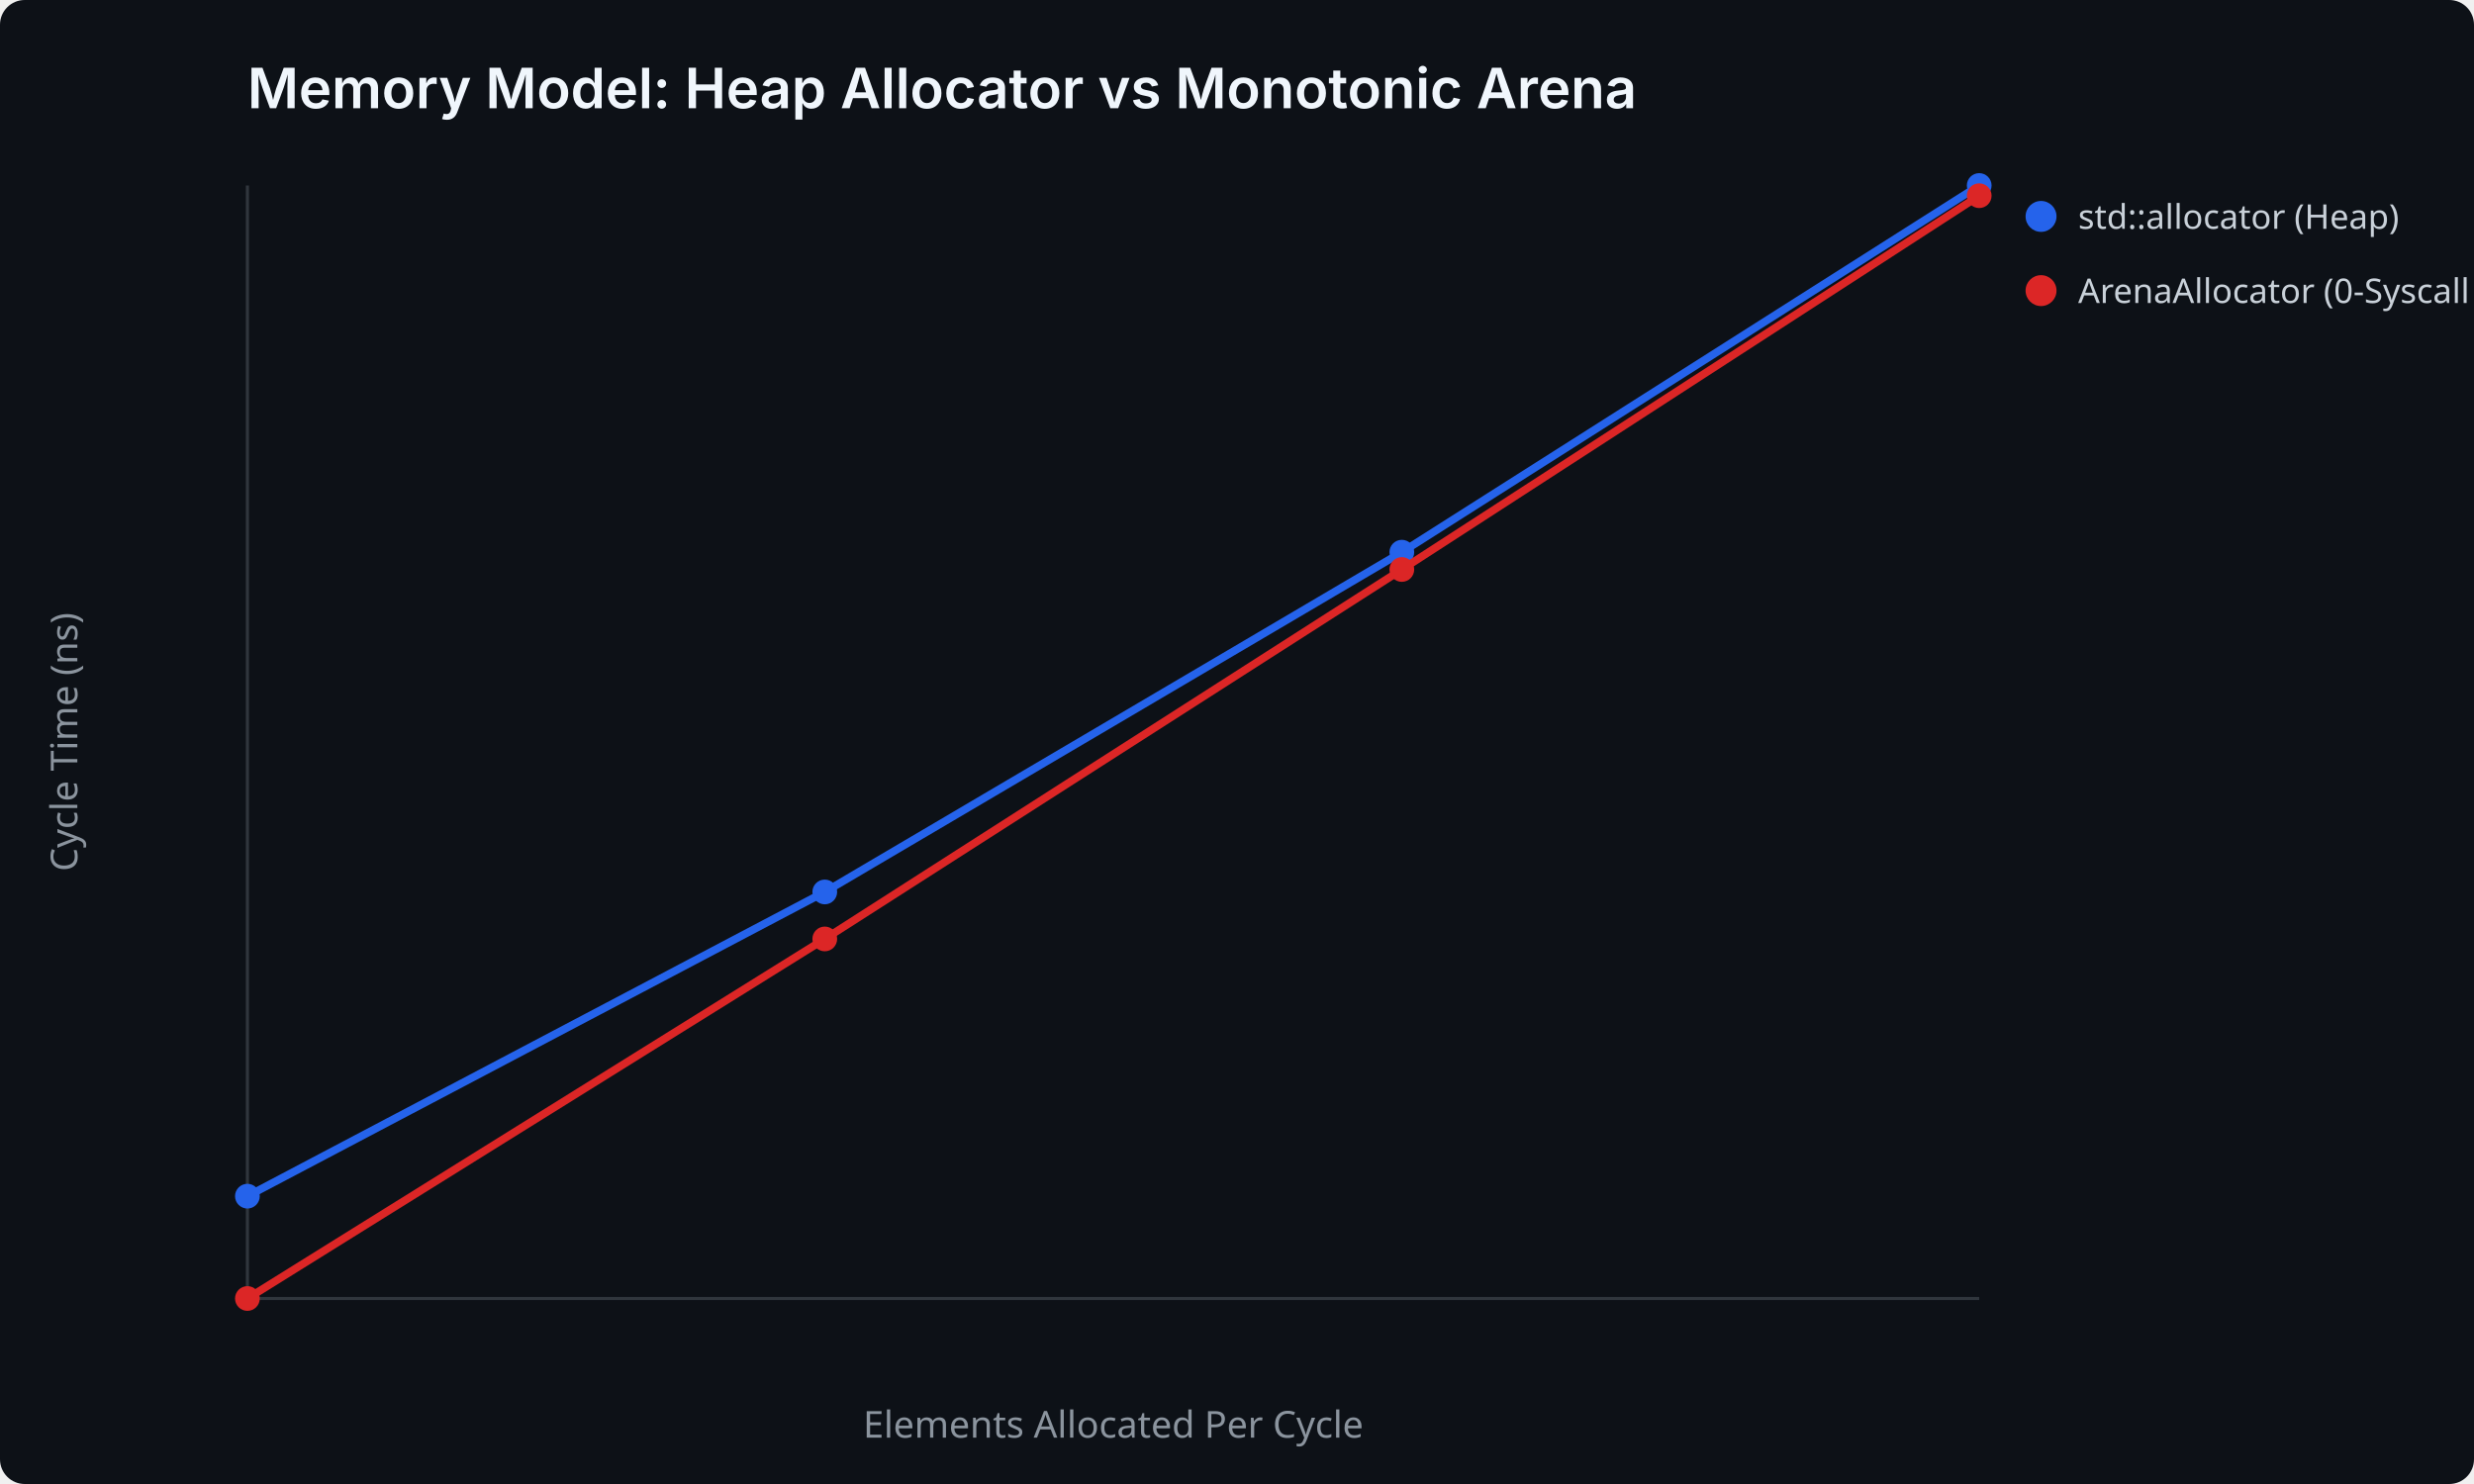
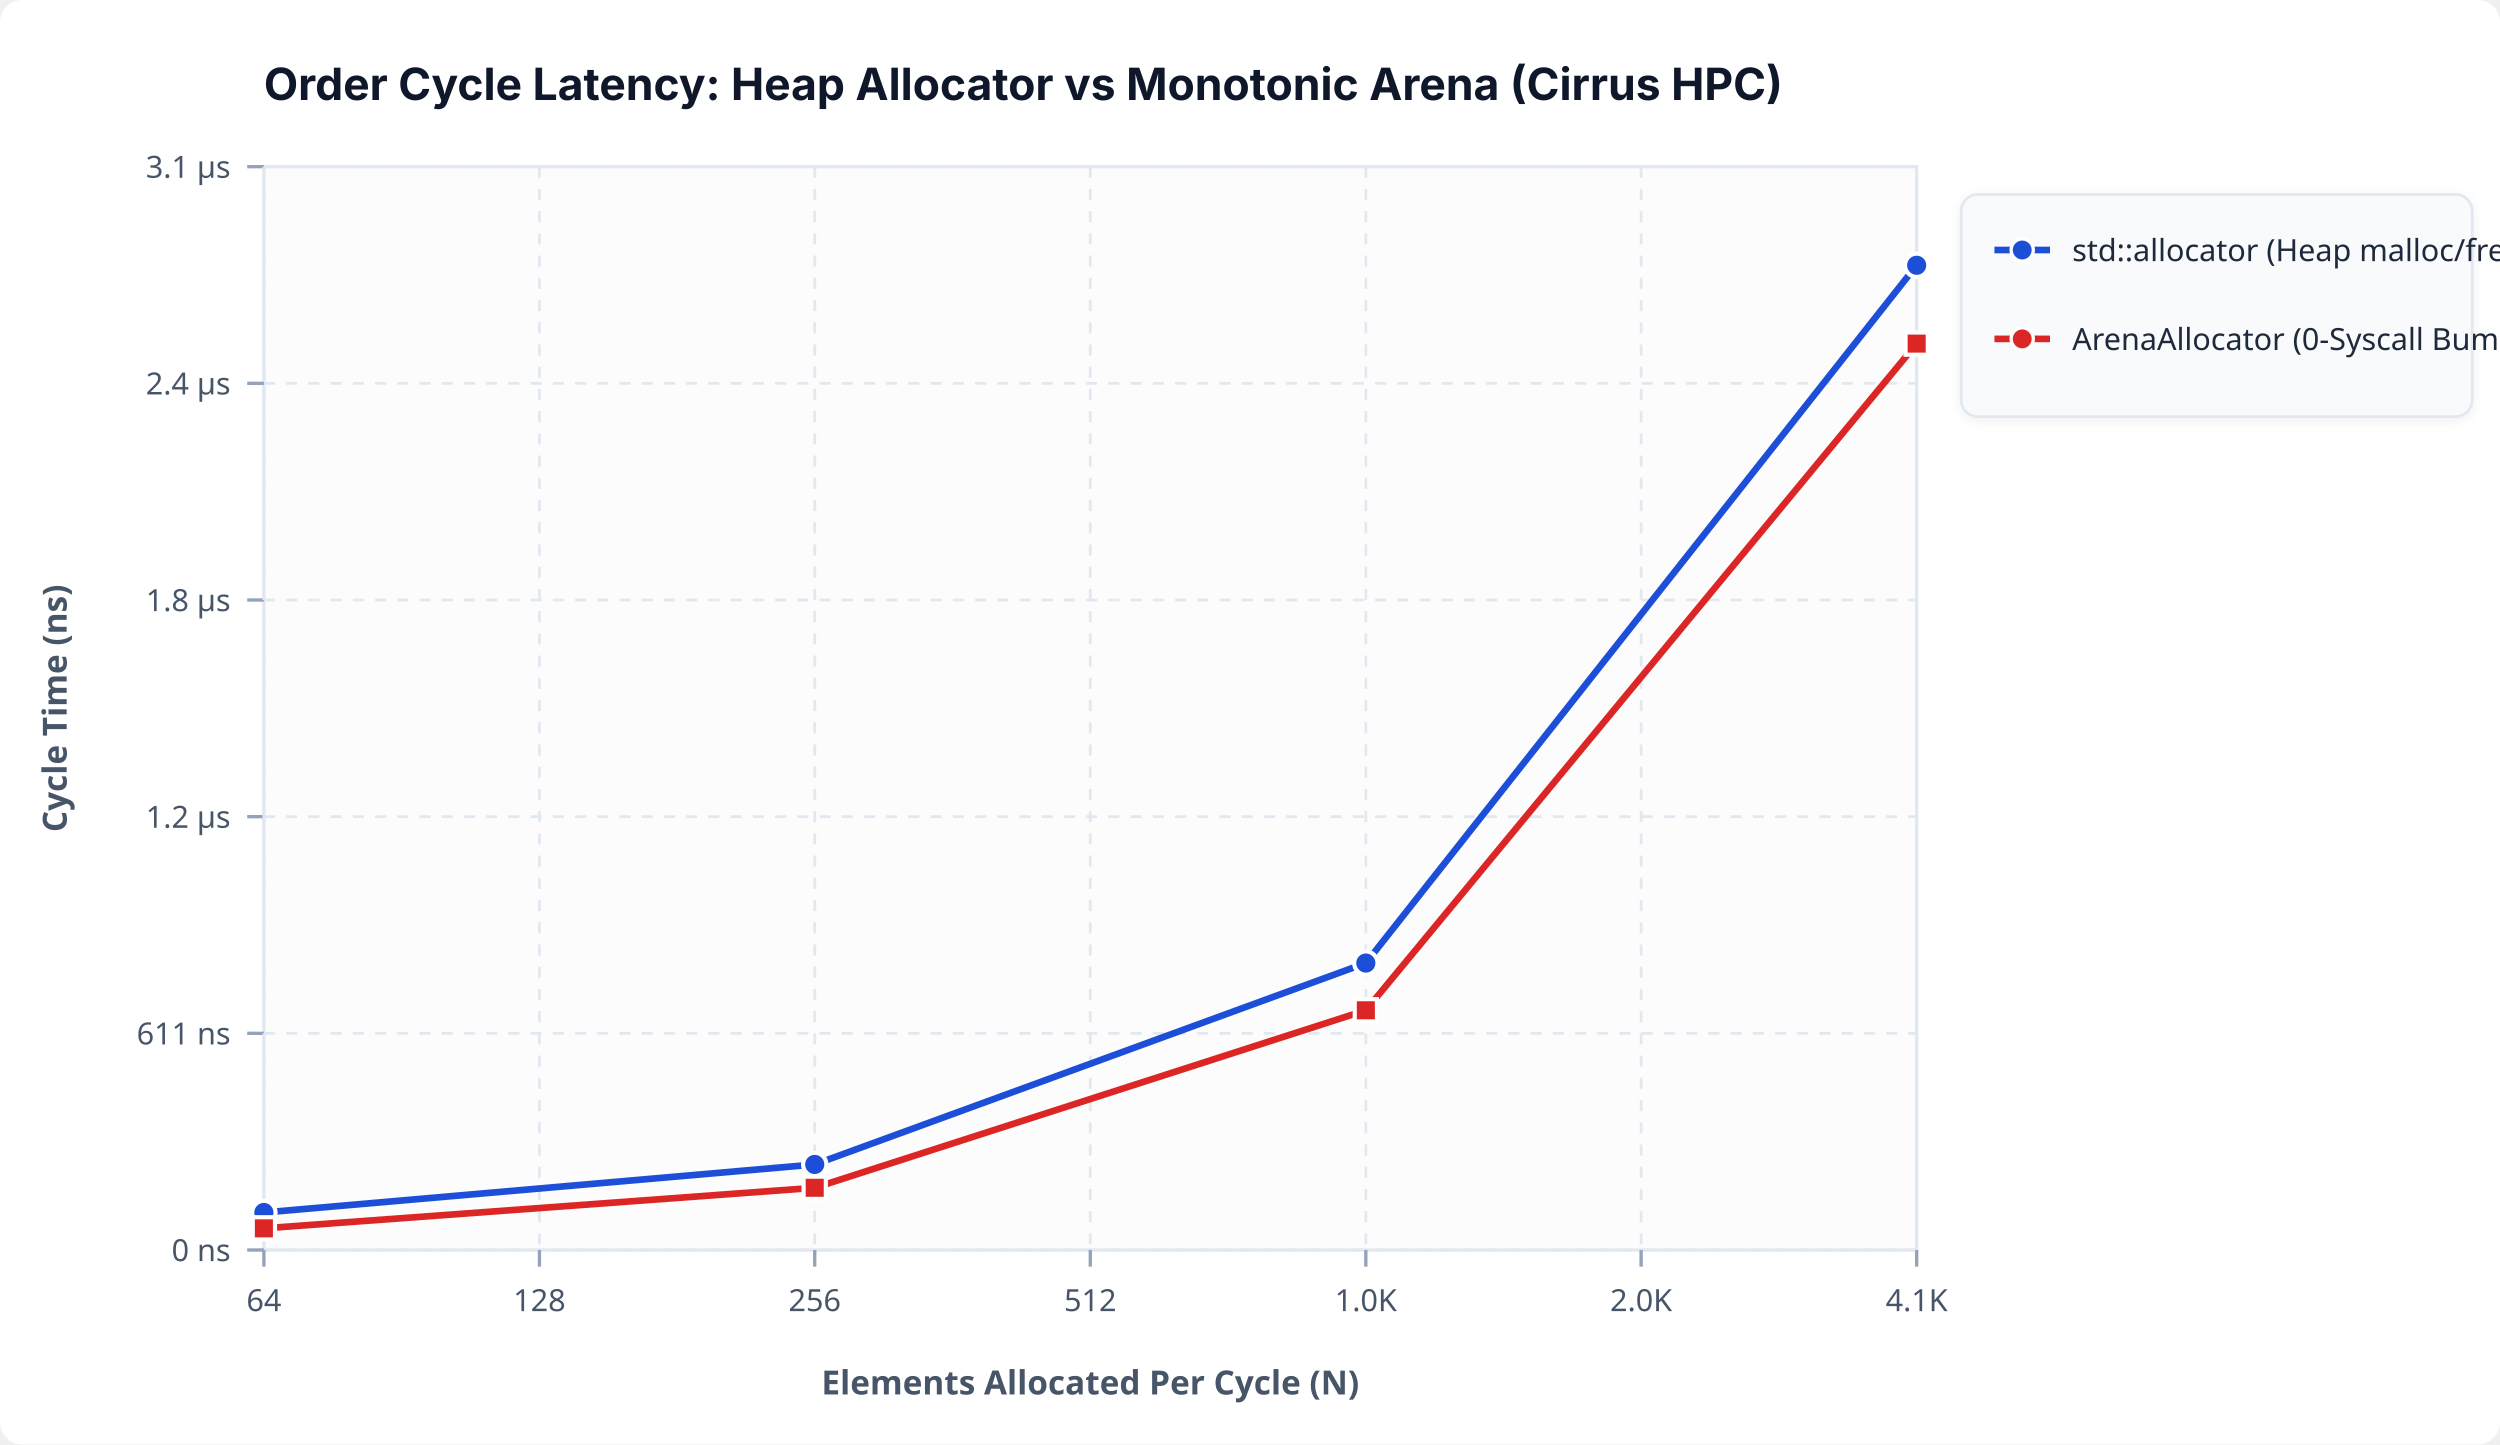
- <svg xmlns="http://www.w3.org/2000/svg" viewBox="0 0 800 480" width="100%" height="100%">
-   <rect width="800" height="480" fill="#0d1117" rx="8" />
-   <text x="80" y="35" fill="#f0f6fc" font-family="system-ui, -apple-system, sans-serif" font-size="18" font-weight="600">Memory Model: Heap Allocator vs Monotonic Arena</text>
-   <text x="360.0" y="465" fill="#8b949e" font-family="system-ui, sans-serif" font-size="12" text-anchor="middle">Elements Allocated Per Cycle</text>
-   <text x="25" y="240.0" fill="#8b949e" font-family="system-ui, sans-serif" font-size="12" text-anchor="middle" transform="rotate(-90 25 240.0)">Cycle Time (ns)</text>
-   <line x1="80" y1="420" x2="640" y2="420" stroke="#30363d" stroke-width="1" />
-   <line x1="80" y1="60" x2="80" y2="420" stroke="#30363d" stroke-width="1" />
-   <polyline points="80.0,386.9 266.7,288.5 453.3,178.6 640.0,60.0" fill="none" stroke="#2563eb" stroke-width="2.5" stroke-linejoin="round" />
-   <circle cx="80.0" cy="386.9" r="4" fill="#2563eb" />
-   <circle cx="266.7" cy="288.5" r="4" fill="#2563eb" />
-   <circle cx="453.3" cy="178.6" r="4" fill="#2563eb" />
-   <circle cx="640.0" cy="60.0" r="4" fill="#2563eb" />
-   <circle cx="660" cy="70" r="5" fill="#2563eb" />
-   <text x="672" y="74" fill="#c9d1d9" font-family="system-ui, sans-serif" font-size="11">std::allocator (Heap)</text>
-   <polyline points="80.0,420.0 266.7,303.7 453.3,184.2 640.0,63.3" fill="none" stroke="#dc2626" stroke-width="2.5" stroke-linejoin="round" />
-   <circle cx="80.0" cy="420.0" r="4" fill="#dc2626" />
-   <circle cx="266.7" cy="303.7" r="4" fill="#dc2626" />
-   <circle cx="453.3" cy="184.2" r="4" fill="#dc2626" />
-   <circle cx="640.0" cy="63.3" r="4" fill="#dc2626" />
-   <circle cx="660" cy="94" r="5" fill="#dc2626" />
-   <text x="672" y="98" fill="#c9d1d9" font-family="system-ui, sans-serif" font-size="11">ArenaAllocator (0-Syscall Bump)</text>
+ <svg xmlns="http://www.w3.org/2000/svg" viewBox="0 0 900 520" width="100%" height="100%">
+   <defs>
+     <filter id="shadow" x="-5%" y="-5%" width="110%" height="110%">
+       <feDropShadow dx="0" dy="1" stdDeviation="2" flood-color="#000000" flood-opacity="0.06" />
+     </filter>
+   </defs>
+   <rect width="900" height="520" fill="#ffffff" rx="8" />
+   <rect x="95" y="60" width="595" height="390" fill="#fcfcfd" stroke="#e2e8f0" stroke-width="1.2" />
+   <text x="95" y="36" fill="#0f172a" font-family="system-ui, -apple-system, sans-serif" font-size="16" font-weight="700">Order Cycle Latency: Heap Allocator vs Monotonic Arena (Cirrus HPC)</text>
+   <text x="392.5" y="502" fill="#475569" font-family="system-ui, sans-serif" font-size="12" font-weight="600" text-anchor="middle">Elements Allocated Per Cycle (N)</text>
+   <text x="24" y="255.0" fill="#475569" font-family="system-ui, sans-serif" font-size="12" font-weight="600" text-anchor="middle" transform="rotate(-90 24 255.0)">Cycle Time (ns)</text>
+   <line x1="95" y1="450.0" x2="690" y2="450.0" stroke="#e2e8f0" stroke-width="1" stroke-dasharray="4,4" />
+   <line x1="89" y1="450.0" x2="95" y2="450.0" stroke="#94a3b8" stroke-width="1.2" />
+   <text x="83" y="454.0" fill="#475569" font-family="system-ui, sans-serif" font-size="11" text-anchor="end">0 ns</text>
+   <line x1="95" y1="372.0" x2="690" y2="372.0" stroke="#e2e8f0" stroke-width="1" stroke-dasharray="4,4" />
+   <line x1="89" y1="372.0" x2="95" y2="372.0" stroke="#94a3b8" stroke-width="1.2" />
+   <text x="83" y="376.0" fill="#475569" font-family="system-ui, sans-serif" font-size="11" text-anchor="end">611 ns</text>
+   <line x1="95" y1="294.0" x2="690" y2="294.0" stroke="#e2e8f0" stroke-width="1" stroke-dasharray="4,4" />
+   <line x1="89" y1="294.0" x2="95" y2="294.0" stroke="#94a3b8" stroke-width="1.2" />
+   <text x="83" y="298.0" fill="#475569" font-family="system-ui, sans-serif" font-size="11" text-anchor="end">1.2 µs</text>
+   <line x1="95" y1="216.0" x2="690" y2="216.0" stroke="#e2e8f0" stroke-width="1" stroke-dasharray="4,4" />
+   <line x1="89" y1="216.0" x2="95" y2="216.0" stroke="#94a3b8" stroke-width="1.2" />
+   <text x="83" y="220.0" fill="#475569" font-family="system-ui, sans-serif" font-size="11" text-anchor="end">1.8 µs</text>
+   <line x1="95" y1="138.0" x2="690" y2="138.0" stroke="#e2e8f0" stroke-width="1" stroke-dasharray="4,4" />
+   <line x1="89" y1="138.0" x2="95" y2="138.0" stroke="#94a3b8" stroke-width="1.2" />
+   <text x="83" y="142.0" fill="#475569" font-family="system-ui, sans-serif" font-size="11" text-anchor="end">2.4 µs</text>
+   <line x1="95" y1="60.0" x2="690" y2="60.0" stroke="#e2e8f0" stroke-width="1" stroke-dasharray="4,4" />
+   <line x1="89" y1="60.0" x2="95" y2="60.0" stroke="#94a3b8" stroke-width="1.2" />
+   <text x="83" y="64.0" fill="#475569" font-family="system-ui, sans-serif" font-size="11" text-anchor="end">3.1 µs</text>
+   <line x1="95.0" y1="60" x2="95.0" y2="450" stroke="#e2e8f0" stroke-width="1" stroke-dasharray="4,4" />
+   <line x1="95.0" y1="450" x2="95.0" y2="456" stroke="#94a3b8" stroke-width="1.2" />
+   <text x="95.0" y="472" fill="#475569" font-family="system-ui, sans-serif" font-size="11" text-anchor="middle">64</text>
+   <line x1="194.2" y1="60" x2="194.2" y2="450" stroke="#e2e8f0" stroke-width="1" stroke-dasharray="4,4" />
+   <line x1="194.2" y1="450" x2="194.2" y2="456" stroke="#94a3b8" stroke-width="1.2" />
+   <text x="194.2" y="472" fill="#475569" font-family="system-ui, sans-serif" font-size="11" text-anchor="middle">128</text>
+   <line x1="293.3" y1="60" x2="293.3" y2="450" stroke="#e2e8f0" stroke-width="1" stroke-dasharray="4,4" />
+   <line x1="293.3" y1="450" x2="293.3" y2="456" stroke="#94a3b8" stroke-width="1.2" />
+   <text x="293.3" y="472" fill="#475569" font-family="system-ui, sans-serif" font-size="11" text-anchor="middle">256</text>
+   <line x1="392.5" y1="60" x2="392.5" y2="450" stroke="#e2e8f0" stroke-width="1" stroke-dasharray="4,4" />
+   <line x1="392.5" y1="450" x2="392.5" y2="456" stroke="#94a3b8" stroke-width="1.2" />
+   <text x="392.5" y="472" fill="#475569" font-family="system-ui, sans-serif" font-size="11" text-anchor="middle">512</text>
+   <line x1="491.7" y1="60" x2="491.7" y2="450" stroke="#e2e8f0" stroke-width="1" stroke-dasharray="4,4" />
+   <line x1="491.7" y1="450" x2="491.7" y2="456" stroke="#94a3b8" stroke-width="1.2" />
+   <text x="491.7" y="472" fill="#475569" font-family="system-ui, sans-serif" font-size="11" text-anchor="middle">1.0K</text>
+   <line x1="590.8" y1="60" x2="590.8" y2="450" stroke="#e2e8f0" stroke-width="1" stroke-dasharray="4,4" />
+   <line x1="590.8" y1="450" x2="590.8" y2="456" stroke="#94a3b8" stroke-width="1.2" />
+   <text x="590.8" y="472" fill="#475569" font-family="system-ui, sans-serif" font-size="11" text-anchor="middle">2.0K</text>
+   <line x1="690.0" y1="60" x2="690.0" y2="450" stroke="#e2e8f0" stroke-width="1" stroke-dasharray="4,4" />
+   <line x1="690.0" y1="450" x2="690.0" y2="456" stroke="#94a3b8" stroke-width="1.2" />
+   <text x="690.0" y="472" fill="#475569" font-family="system-ui, sans-serif" font-size="11" text-anchor="middle">4.1K</text>
+   <rect x="706" y="70" width="184" height="80" fill="#f8fafc" stroke="#e2e8f0" rx="6" filter="url(#shadow)" />
+   <polyline points="95.0,436.5 293.3,419.2 491.7,346.7 690.0,95.5" fill="none" stroke="#1d4ed8" stroke-width="2.4" stroke-linejoin="round" />
+   <circle cx="95.0" cy="436.5" r="4.2" fill="#1d4ed8" stroke="#ffffff" stroke-width="1.5" />
+   <circle cx="293.3" cy="419.2" r="4.2" fill="#1d4ed8" stroke="#ffffff" stroke-width="1.5" />
+   <circle cx="491.7" cy="346.7" r="4.2" fill="#1d4ed8" stroke="#ffffff" stroke-width="1.5" />
+   <circle cx="690.0" cy="95.5" r="4.2" fill="#1d4ed8" stroke="#ffffff" stroke-width="1.5" />
+   <line x1="718" y1="90" x2="738" y2="90" stroke="#1d4ed8" stroke-width="2.4" />
+   <circle cx="728" cy="90" r="4" fill="#1d4ed8" stroke="#ffffff" stroke-width="1.2" />
+   <text x="746" y="94" fill="#1e293b" font-family="system-ui, sans-serif" font-size="11" font-weight="500">std::allocator (Heap malloc/free)</text>
+   <polyline points="95.0,442.2 293.3,427.6 491.7,363.7 690.0,123.7" fill="none" stroke="#dc2626" stroke-width="2.4" stroke-linejoin="round" />
+   <rect x="91.0" y="438.2" width="8" height="8" fill="#dc2626" stroke="#ffffff" stroke-width="1.5" />
+   <rect x="289.3" y="423.6" width="8" height="8" fill="#dc2626" stroke="#ffffff" stroke-width="1.5" />
+   <rect x="487.7" y="359.7" width="8" height="8" fill="#dc2626" stroke="#ffffff" stroke-width="1.5" />
+   <rect x="686.0" y="119.7" width="8" height="8" fill="#dc2626" stroke="#ffffff" stroke-width="1.5" />
+   <line x1="718" y1="122" x2="738" y2="122" stroke="#dc2626" stroke-width="2.4" />
+   <circle cx="728" cy="122" r="4" fill="#dc2626" stroke="#ffffff" stroke-width="1.2" />
+   <text x="746" y="126" fill="#1e293b" font-family="system-ui, sans-serif" font-size="11" font-weight="500">ArenaAllocator (0-Syscall Bump)</text>
</svg>
